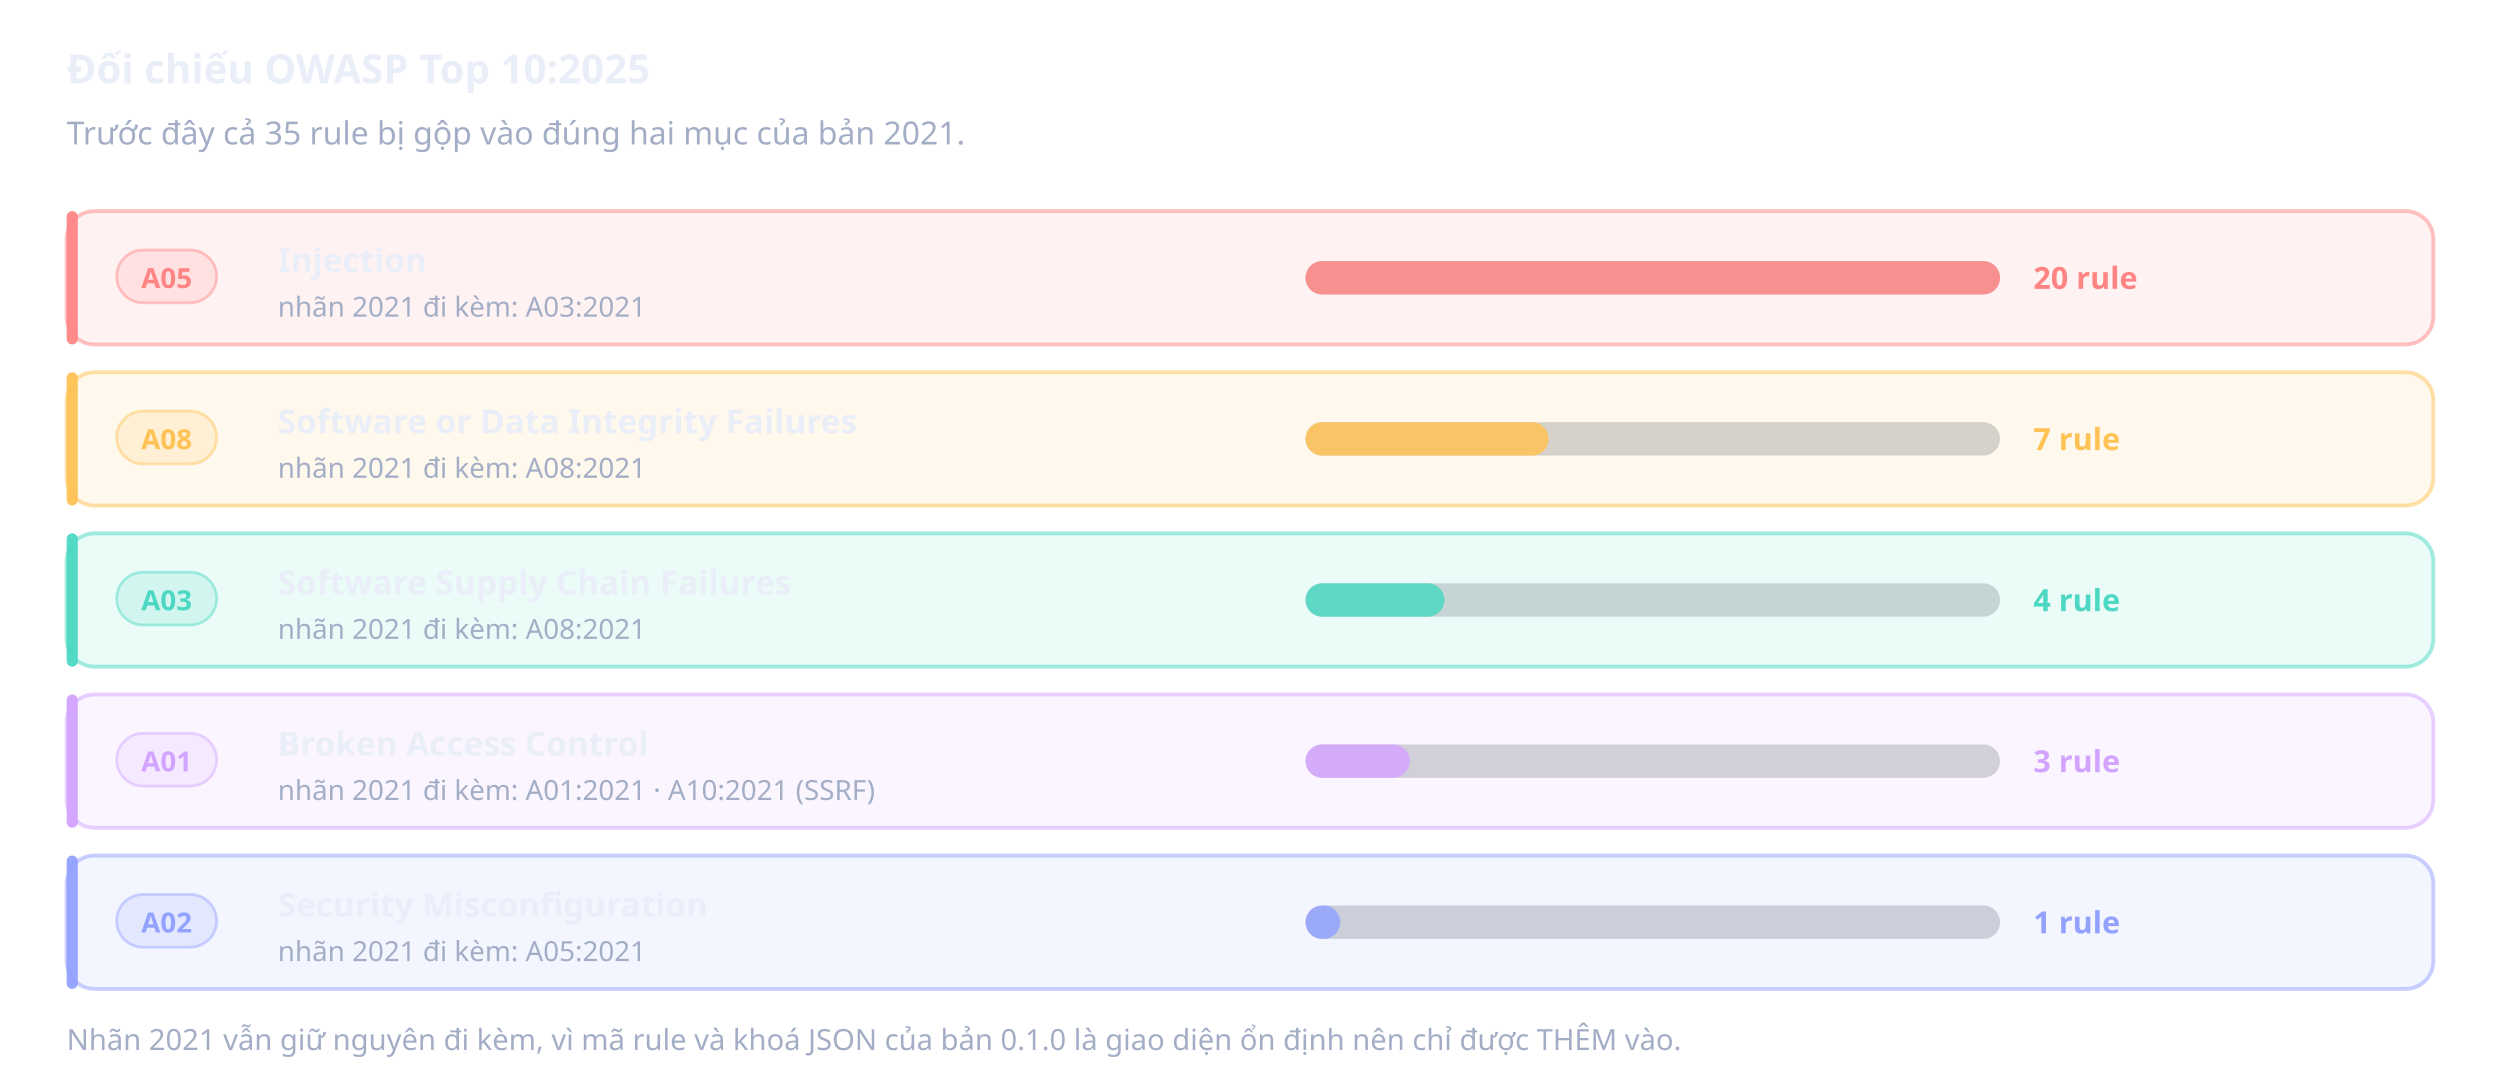
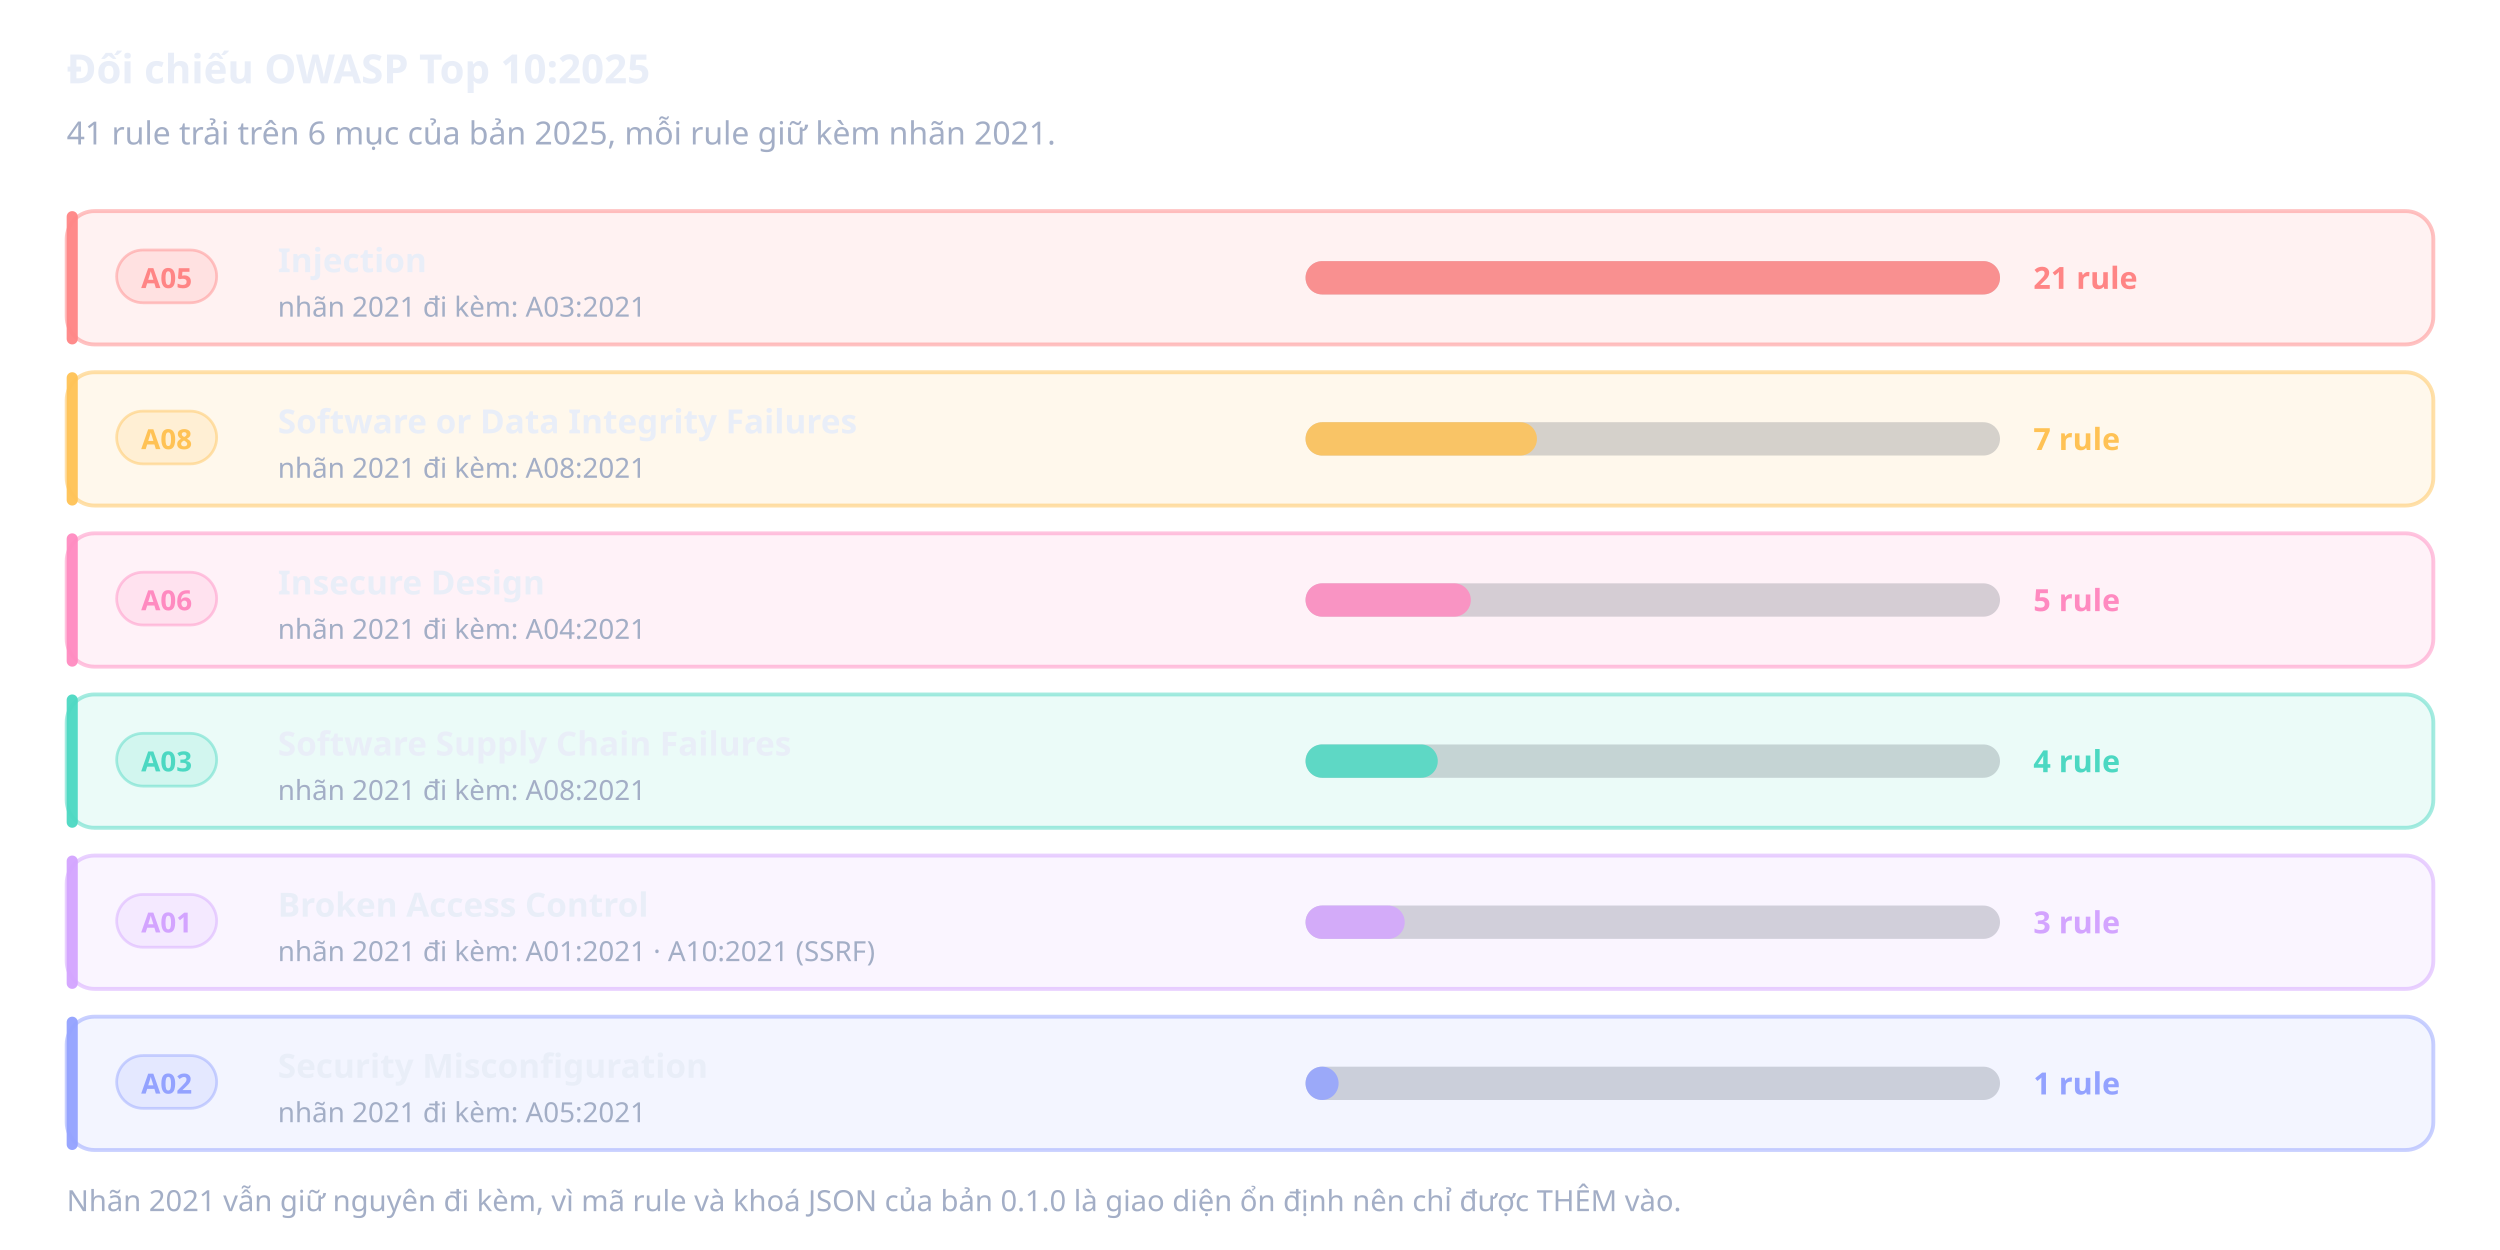
- <svg xmlns="http://www.w3.org/2000/svg" viewBox="0 0 900 392" width="900" height="392" role="img">
+ <svg xmlns="http://www.w3.org/2000/svg" viewBox="0 0 900 450" width="900" height="450" role="img">
  <defs>
    <marker id="adark" viewBox="0 0 10 10" refX="9" refY="5" markerWidth="6" markerHeight="6" orient="auto-start-reverse">
      <path d="M 0 0 L 10 5 L 0 10 z" fill="#a3aec6" opacity="0.75" />
    </marker>
  </defs>
  <text x="24" y="30" font-family="Segoe UI, system-ui, -apple-system, sans-serif" font-size="14.5" fill="#e9eef8" text-anchor="start" font-weight="700">Đối chiếu OWASP Top 10:2025</text>
-   <text x="24" y="52" font-family="Segoe UI, system-ui, -apple-system, sans-serif" font-size="11.5" fill="#a3aec6" text-anchor="start" font-weight="400">Trước đây cả 35 rule bị gộp vào đúng hai mục của bản 2021.</text>
+   <text x="24" y="52" font-family="Segoe UI, system-ui, -apple-system, sans-serif" font-size="11.5" fill="#a3aec6" text-anchor="start" font-weight="400">41 rule trải trên 6 mục của bản 2025, mỗi rule giữ kèm nhãn 2021.</text>
  <rect x="24" y="76" width="852" height="48" rx="10" fill="#ff8585" opacity="0.11" />
  <rect x="24" y="76" width="852" height="48" rx="10" fill="none" stroke="#ff8585" stroke-width="1.4" opacity="0.50" />
  <rect x="24" y="76" width="4" height="48" rx="2" fill="#ff8585" opacity="0.95" />
  <rect x="42" y="90" width="36" height="19" rx="9.5" fill="#ff8585" opacity="0.16" />
  <rect x="42" y="90" width="36" height="19" rx="9.5" fill="none" stroke="#ff8585" stroke-width="1" opacity="0.45" />
  <text x="60" y="103.7" font-family="Segoe UI, system-ui, -apple-system, sans-serif" font-size="10" fill="#ff8585" text-anchor="middle" font-weight="700">A05</text>
  <text x="100" y="98" font-family="Segoe UI, system-ui, -apple-system, sans-serif" font-size="12" fill="#e9eef8" text-anchor="start" font-weight="700">Injection</text>
  <text x="100" y="114" font-family="Segoe UI, system-ui, -apple-system, sans-serif" font-size="10" fill="#a3aec6" text-anchor="start" font-weight="400">nhãn 2021 đi kèm: A03:2021</text>
  <rect x="470" y="94" width="250" height="12" rx="6.0" fill="#2b3546" opacity="0.20" />
  <rect x="470" y="94" width="250" height="12" rx="6" fill="#ff8585" opacity="0.85" />
-   <text x="732" y="104" font-family="Segoe UI, system-ui, -apple-system, sans-serif" font-size="11" fill="#ff8585" text-anchor="start" font-weight="700">20 rule</text>
+   <text x="732" y="104" font-family="Segoe UI, system-ui, -apple-system, sans-serif" font-size="11" fill="#ff8585" text-anchor="start" font-weight="700">21 rule</text>
  <rect x="24" y="134" width="852" height="48" rx="10" fill="#ffc255" opacity="0.11" />
  <rect x="24" y="134" width="852" height="48" rx="10" fill="none" stroke="#ffc255" stroke-width="1.4" opacity="0.50" />
  <rect x="24" y="134" width="4" height="48" rx="2" fill="#ffc255" opacity="0.95" />
  <rect x="42" y="148" width="36" height="19" rx="9.5" fill="#ffc255" opacity="0.16" />
  <rect x="42" y="148" width="36" height="19" rx="9.5" fill="none" stroke="#ffc255" stroke-width="1" opacity="0.45" />
  <text x="60" y="161.7" font-family="Segoe UI, system-ui, -apple-system, sans-serif" font-size="10" fill="#ffc255" text-anchor="middle" font-weight="700">A08</text>
  <text x="100" y="156" font-family="Segoe UI, system-ui, -apple-system, sans-serif" font-size="12" fill="#e9eef8" text-anchor="start" font-weight="700">Software or Data Integrity Failures</text>
  <text x="100" y="172" font-family="Segoe UI, system-ui, -apple-system, sans-serif" font-size="10" fill="#a3aec6" text-anchor="start" font-weight="400">nhãn 2021 đi kèm: A08:2021</text>
  <rect x="470" y="152" width="250" height="12" rx="6.0" fill="#2b3546" opacity="0.20" />
-   <rect x="470" y="152" width="87.5" height="12" rx="6" fill="#ffc255" opacity="0.85" />
+   <rect x="470" y="152" width="83.3" height="12" rx="6" fill="#ffc255" opacity="0.85" />
  <text x="732" y="162" font-family="Segoe UI, system-ui, -apple-system, sans-serif" font-size="11" fill="#ffc255" text-anchor="start" font-weight="700">7 rule</text>
-   <rect x="24" y="192" width="852" height="48" rx="10" fill="#4cd8c2" opacity="0.11" />
-   <rect x="24" y="192" width="852" height="48" rx="10" fill="none" stroke="#4cd8c2" stroke-width="1.4" opacity="0.50" />
-   <rect x="24" y="192" width="4" height="48" rx="2" fill="#4cd8c2" opacity="0.95" />
-   <rect x="42" y="206" width="36" height="19" rx="9.5" fill="#4cd8c2" opacity="0.16" />
-   <rect x="42" y="206" width="36" height="19" rx="9.5" fill="none" stroke="#4cd8c2" stroke-width="1" opacity="0.45" />
-   <text x="60" y="219.7" font-family="Segoe UI, system-ui, -apple-system, sans-serif" font-size="10" fill="#4cd8c2" text-anchor="middle" font-weight="700">A03</text>
-   <text x="100" y="214" font-family="Segoe UI, system-ui, -apple-system, sans-serif" font-size="12" fill="#e9eef8" text-anchor="start" font-weight="700">Software Supply Chain Failures</text>
-   <text x="100" y="230" font-family="Segoe UI, system-ui, -apple-system, sans-serif" font-size="10" fill="#a3aec6" text-anchor="start" font-weight="400">nhãn 2021 đi kèm: A08:2021</text>
+   <rect x="24" y="192" width="852" height="48" rx="10" fill="#ff8ac0" opacity="0.11" />
+   <rect x="24" y="192" width="852" height="48" rx="10" fill="none" stroke="#ff8ac0" stroke-width="1.4" opacity="0.50" />
+   <rect x="24" y="192" width="4" height="48" rx="2" fill="#ff8ac0" opacity="0.95" />
+   <rect x="42" y="206" width="36" height="19" rx="9.5" fill="#ff8ac0" opacity="0.16" />
+   <rect x="42" y="206" width="36" height="19" rx="9.5" fill="none" stroke="#ff8ac0" stroke-width="1" opacity="0.45" />
+   <text x="60" y="219.7" font-family="Segoe UI, system-ui, -apple-system, sans-serif" font-size="10" fill="#ff8ac0" text-anchor="middle" font-weight="700">A06</text>
+   <text x="100" y="214" font-family="Segoe UI, system-ui, -apple-system, sans-serif" font-size="12" fill="#e9eef8" text-anchor="start" font-weight="700">Insecure Design</text>
+   <text x="100" y="230" font-family="Segoe UI, system-ui, -apple-system, sans-serif" font-size="10" fill="#a3aec6" text-anchor="start" font-weight="400">nhãn 2021 đi kèm: A04:2021</text>
  <rect x="470" y="210" width="250" height="12" rx="6.0" fill="#2b3546" opacity="0.20" />
-   <rect x="470" y="210" width="50" height="12" rx="6" fill="#4cd8c2" opacity="0.85" />
-   <text x="732" y="220" font-family="Segoe UI, system-ui, -apple-system, sans-serif" font-size="11" fill="#4cd8c2" text-anchor="start" font-weight="700">4 rule</text>
-   <rect x="24" y="250" width="852" height="48" rx="10" fill="#d3a4ff" opacity="0.11" />
-   <rect x="24" y="250" width="852" height="48" rx="10" fill="none" stroke="#d3a4ff" stroke-width="1.4" opacity="0.50" />
-   <rect x="24" y="250" width="4" height="48" rx="2" fill="#d3a4ff" opacity="0.95" />
-   <rect x="42" y="264" width="36" height="19" rx="9.5" fill="#d3a4ff" opacity="0.16" />
-   <rect x="42" y="264" width="36" height="19" rx="9.5" fill="none" stroke="#d3a4ff" stroke-width="1" opacity="0.45" />
-   <text x="60" y="277.7" font-family="Segoe UI, system-ui, -apple-system, sans-serif" font-size="10" fill="#d3a4ff" text-anchor="middle" font-weight="700">A01</text>
-   <text x="100" y="272" font-family="Segoe UI, system-ui, -apple-system, sans-serif" font-size="12" fill="#e9eef8" text-anchor="start" font-weight="700">Broken Access Control</text>
-   <text x="100" y="288" font-family="Segoe UI, system-ui, -apple-system, sans-serif" font-size="10" fill="#a3aec6" text-anchor="start" font-weight="400">nhãn 2021 đi kèm: A01:2021 · A10:2021 (SSRF)</text>
+   <rect x="470" y="210" width="59.5" height="12" rx="6" fill="#ff8ac0" opacity="0.85" />
+   <text x="732" y="220" font-family="Segoe UI, system-ui, -apple-system, sans-serif" font-size="11" fill="#ff8ac0" text-anchor="start" font-weight="700">5 rule</text>
+   <rect x="24" y="250" width="852" height="48" rx="10" fill="#4cd8c2" opacity="0.11" />
+   <rect x="24" y="250" width="852" height="48" rx="10" fill="none" stroke="#4cd8c2" stroke-width="1.4" opacity="0.50" />
+   <rect x="24" y="250" width="4" height="48" rx="2" fill="#4cd8c2" opacity="0.95" />
+   <rect x="42" y="264" width="36" height="19" rx="9.5" fill="#4cd8c2" opacity="0.16" />
+   <rect x="42" y="264" width="36" height="19" rx="9.5" fill="none" stroke="#4cd8c2" stroke-width="1" opacity="0.45" />
+   <text x="60" y="277.7" font-family="Segoe UI, system-ui, -apple-system, sans-serif" font-size="10" fill="#4cd8c2" text-anchor="middle" font-weight="700">A03</text>
+   <text x="100" y="272" font-family="Segoe UI, system-ui, -apple-system, sans-serif" font-size="12" fill="#e9eef8" text-anchor="start" font-weight="700">Software Supply Chain Failures</text>
+   <text x="100" y="288" font-family="Segoe UI, system-ui, -apple-system, sans-serif" font-size="10" fill="#a3aec6" text-anchor="start" font-weight="400">nhãn 2021 đi kèm: A08:2021</text>
  <rect x="470" y="268" width="250" height="12" rx="6.0" fill="#2b3546" opacity="0.20" />
-   <rect x="470" y="268" width="37.5" height="12" rx="6" fill="#d3a4ff" opacity="0.85" />
-   <text x="732" y="278" font-family="Segoe UI, system-ui, -apple-system, sans-serif" font-size="11" fill="#d3a4ff" text-anchor="start" font-weight="700">3 rule</text>
-   <rect x="24" y="308" width="852" height="48" rx="10" fill="#93a2ff" opacity="0.11" />
-   <rect x="24" y="308" width="852" height="48" rx="10" fill="none" stroke="#93a2ff" stroke-width="1.4" opacity="0.50" />
-   <rect x="24" y="308" width="4" height="48" rx="2" fill="#93a2ff" opacity="0.95" />
-   <rect x="42" y="322" width="36" height="19" rx="9.5" fill="#93a2ff" opacity="0.16" />
-   <rect x="42" y="322" width="36" height="19" rx="9.5" fill="none" stroke="#93a2ff" stroke-width="1" opacity="0.45" />
-   <text x="60" y="335.7" font-family="Segoe UI, system-ui, -apple-system, sans-serif" font-size="10" fill="#93a2ff" text-anchor="middle" font-weight="700">A02</text>
-   <text x="100" y="330" font-family="Segoe UI, system-ui, -apple-system, sans-serif" font-size="12" fill="#e9eef8" text-anchor="start" font-weight="700">Security Misconfiguration</text>
-   <text x="100" y="346" font-family="Segoe UI, system-ui, -apple-system, sans-serif" font-size="10" fill="#a3aec6" text-anchor="start" font-weight="400">nhãn 2021 đi kèm: A05:2021</text>
+   <rect x="470" y="268" width="47.6" height="12" rx="6" fill="#4cd8c2" opacity="0.85" />
+   <text x="732" y="278" font-family="Segoe UI, system-ui, -apple-system, sans-serif" font-size="11" fill="#4cd8c2" text-anchor="start" font-weight="700">4 rule</text>
+   <rect x="24" y="308" width="852" height="48" rx="10" fill="#d3a4ff" opacity="0.11" />
+   <rect x="24" y="308" width="852" height="48" rx="10" fill="none" stroke="#d3a4ff" stroke-width="1.4" opacity="0.50" />
+   <rect x="24" y="308" width="4" height="48" rx="2" fill="#d3a4ff" opacity="0.95" />
+   <rect x="42" y="322" width="36" height="19" rx="9.5" fill="#d3a4ff" opacity="0.16" />
+   <rect x="42" y="322" width="36" height="19" rx="9.5" fill="none" stroke="#d3a4ff" stroke-width="1" opacity="0.45" />
+   <text x="60" y="335.7" font-family="Segoe UI, system-ui, -apple-system, sans-serif" font-size="10" fill="#d3a4ff" text-anchor="middle" font-weight="700">A01</text>
+   <text x="100" y="330" font-family="Segoe UI, system-ui, -apple-system, sans-serif" font-size="12" fill="#e9eef8" text-anchor="start" font-weight="700">Broken Access Control</text>
+   <text x="100" y="346" font-family="Segoe UI, system-ui, -apple-system, sans-serif" font-size="10" fill="#a3aec6" text-anchor="start" font-weight="400">nhãn 2021 đi kèm: A01:2021 · A10:2021 (SSRF)</text>
  <rect x="470" y="326" width="250" height="12" rx="6.0" fill="#2b3546" opacity="0.20" />
-   <rect x="470" y="326" width="12.5" height="12" rx="6" fill="#93a2ff" opacity="0.85" />
-   <text x="732" y="336" font-family="Segoe UI, system-ui, -apple-system, sans-serif" font-size="11" fill="#93a2ff" text-anchor="start" font-weight="700">1 rule</text>
-   <text x="24" y="378" font-family="Segoe UI, system-ui, -apple-system, sans-serif" font-size="10.5" fill="#a3aec6" text-anchor="start" font-weight="400">Nhãn 2021 vẫn giữ nguyên đi kèm, vì mã rule và khoá JSON của bản 0.1.0 là giao diện ổn định nên chỉ được THÊM vào.</text>
+   <rect x="470" y="326" width="35.7" height="12" rx="6" fill="#d3a4ff" opacity="0.85" />
+   <text x="732" y="336" font-family="Segoe UI, system-ui, -apple-system, sans-serif" font-size="11" fill="#d3a4ff" text-anchor="start" font-weight="700">3 rule</text>
+   <rect x="24" y="366" width="852" height="48" rx="10" fill="#93a2ff" opacity="0.11" />
+   <rect x="24" y="366" width="852" height="48" rx="10" fill="none" stroke="#93a2ff" stroke-width="1.4" opacity="0.50" />
+   <rect x="24" y="366" width="4" height="48" rx="2" fill="#93a2ff" opacity="0.95" />
+   <rect x="42" y="380" width="36" height="19" rx="9.5" fill="#93a2ff" opacity="0.16" />
+   <rect x="42" y="380" width="36" height="19" rx="9.5" fill="none" stroke="#93a2ff" stroke-width="1" opacity="0.45" />
+   <text x="60" y="393.7" font-family="Segoe UI, system-ui, -apple-system, sans-serif" font-size="10" fill="#93a2ff" text-anchor="middle" font-weight="700">A02</text>
+   <text x="100" y="388" font-family="Segoe UI, system-ui, -apple-system, sans-serif" font-size="12" fill="#e9eef8" text-anchor="start" font-weight="700">Security Misconfiguration</text>
+   <text x="100" y="404" font-family="Segoe UI, system-ui, -apple-system, sans-serif" font-size="10" fill="#a3aec6" text-anchor="start" font-weight="400">nhãn 2021 đi kèm: A05:2021</text>
+   <rect x="470" y="384" width="250" height="12" rx="6.0" fill="#2b3546" opacity="0.20" />
+   <rect x="470" y="384" width="11.9" height="12" rx="6" fill="#93a2ff" opacity="0.85" />
+   <text x="732" y="394" font-family="Segoe UI, system-ui, -apple-system, sans-serif" font-size="11" fill="#93a2ff" text-anchor="start" font-weight="700">1 rule</text>
+   <text x="24" y="436" font-family="Segoe UI, system-ui, -apple-system, sans-serif" font-size="10.5" fill="#a3aec6" text-anchor="start" font-weight="400">Nhãn 2021 vẫn giữ nguyên đi kèm, vì mã rule và khoá JSON của bản 0.1.0 là giao diện ổn định nên chỉ được THÊM vào.</text>
</svg>
